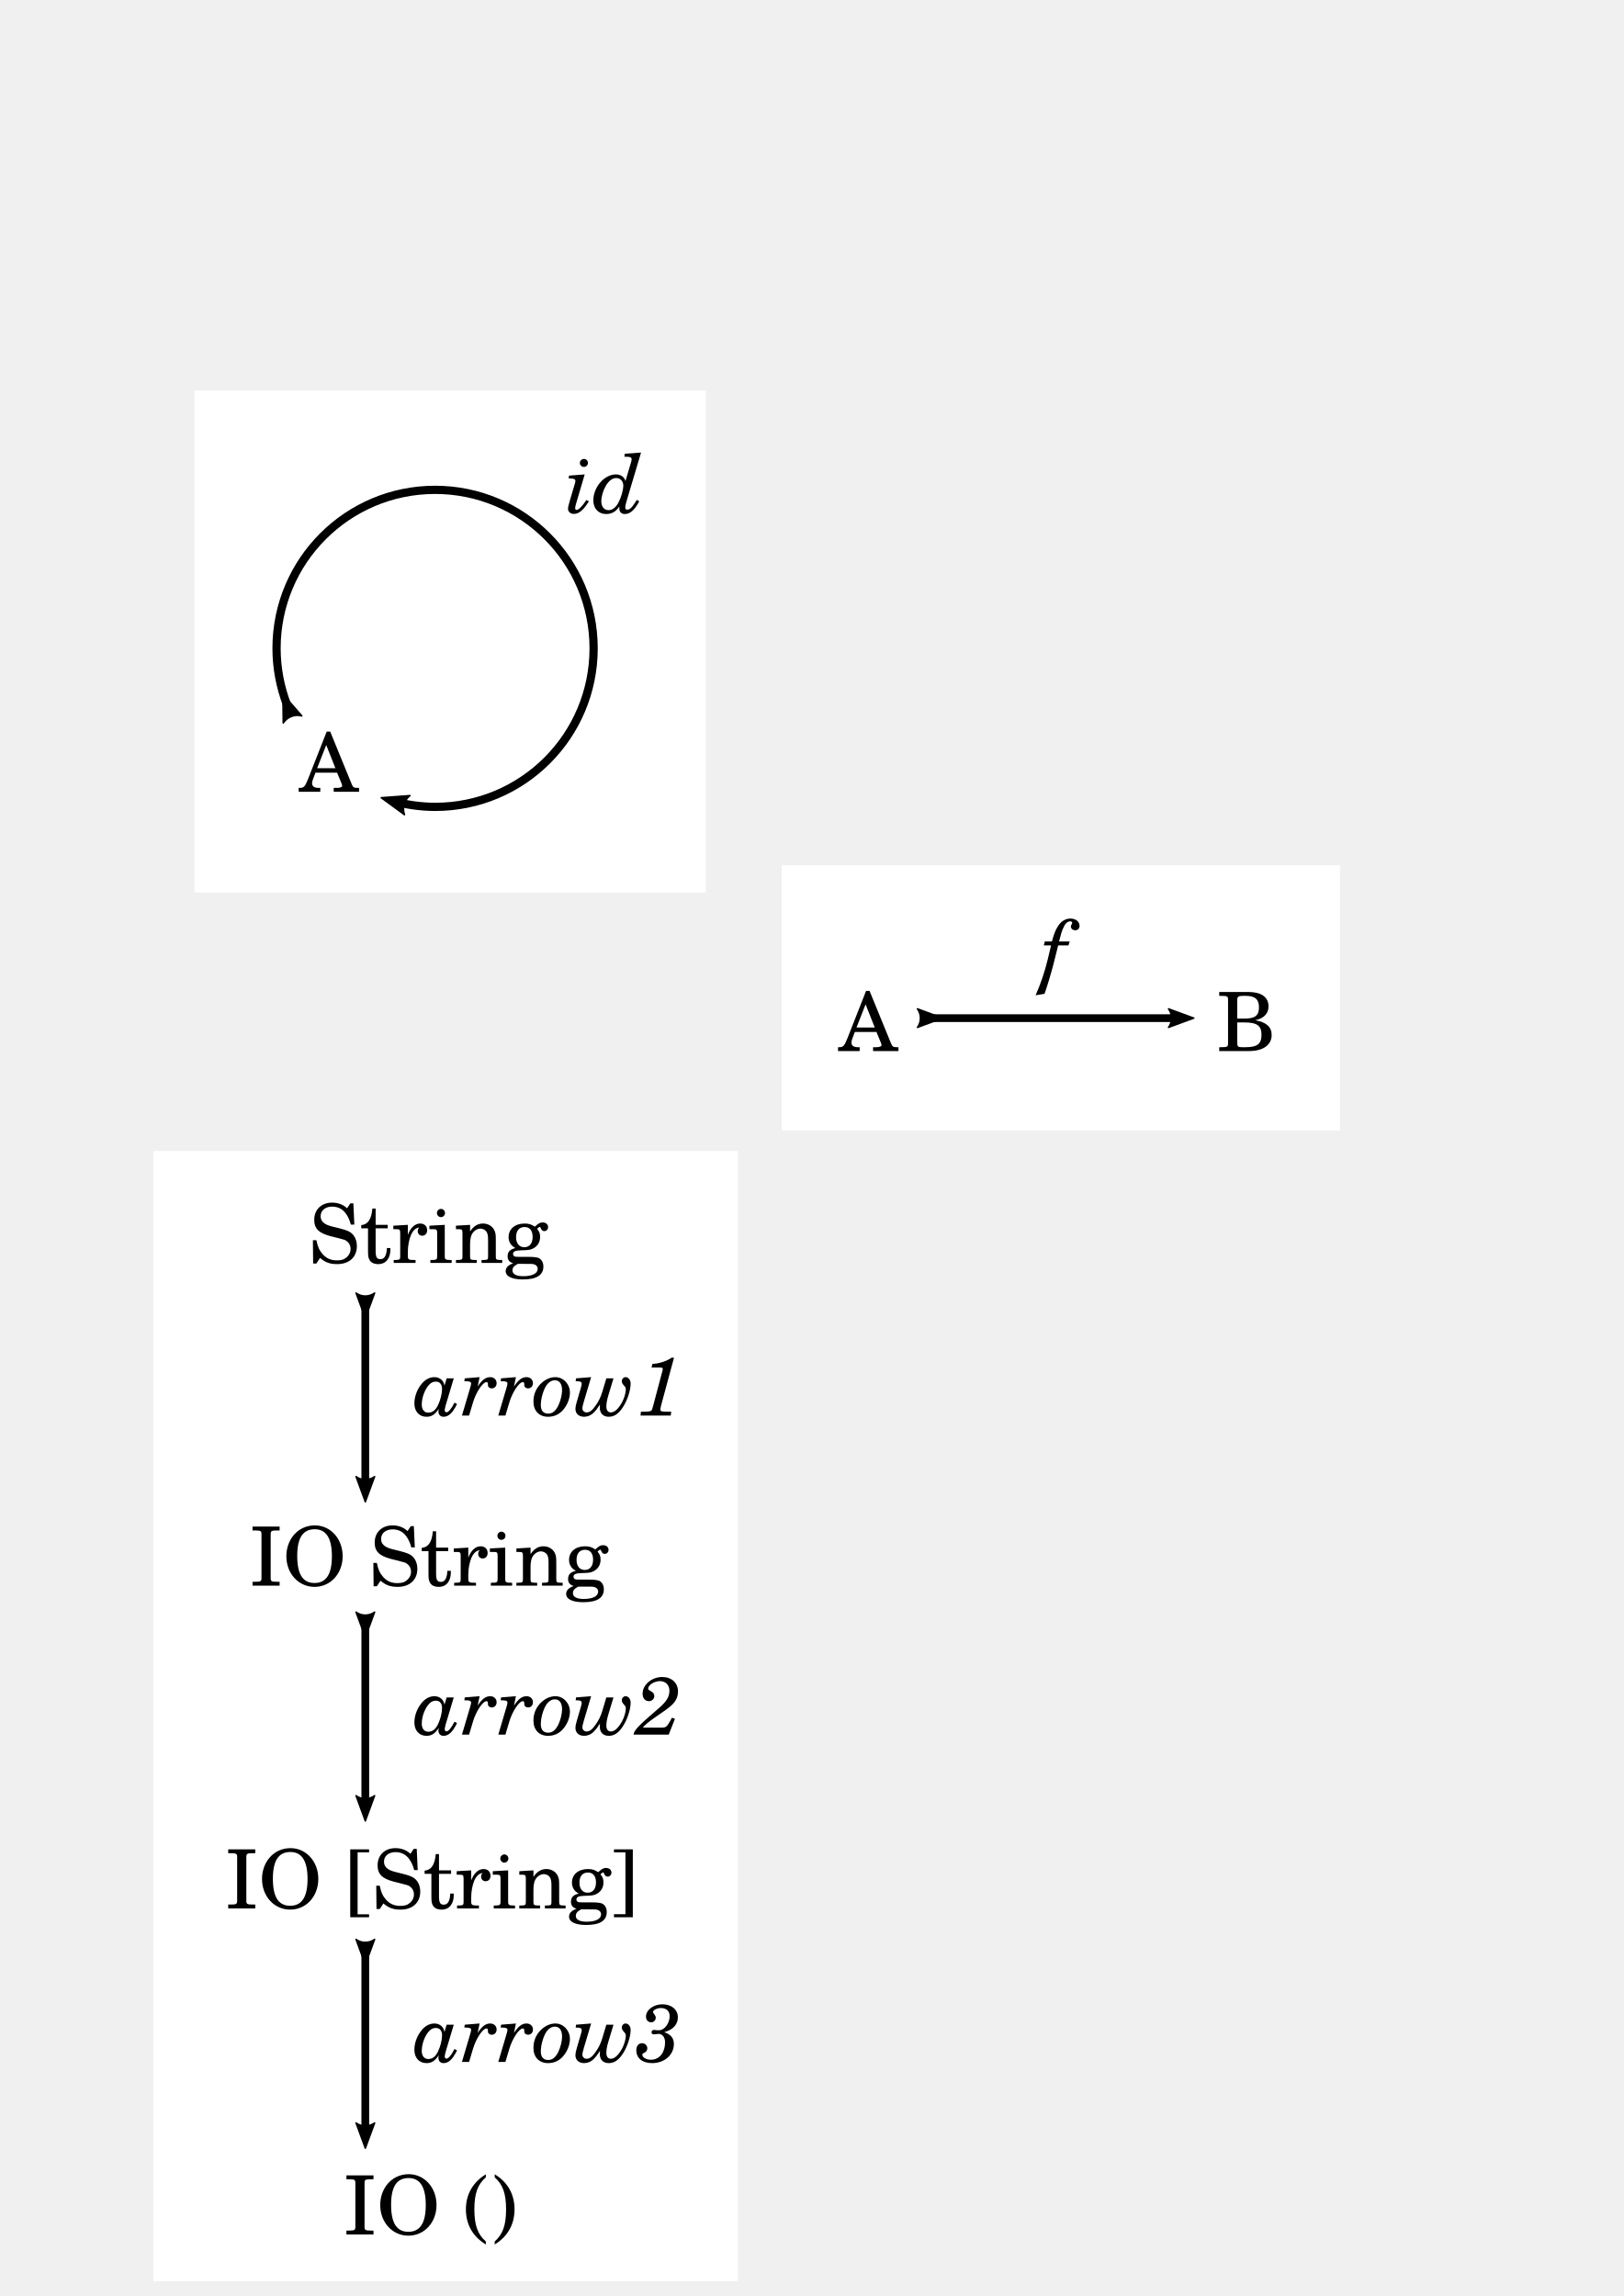
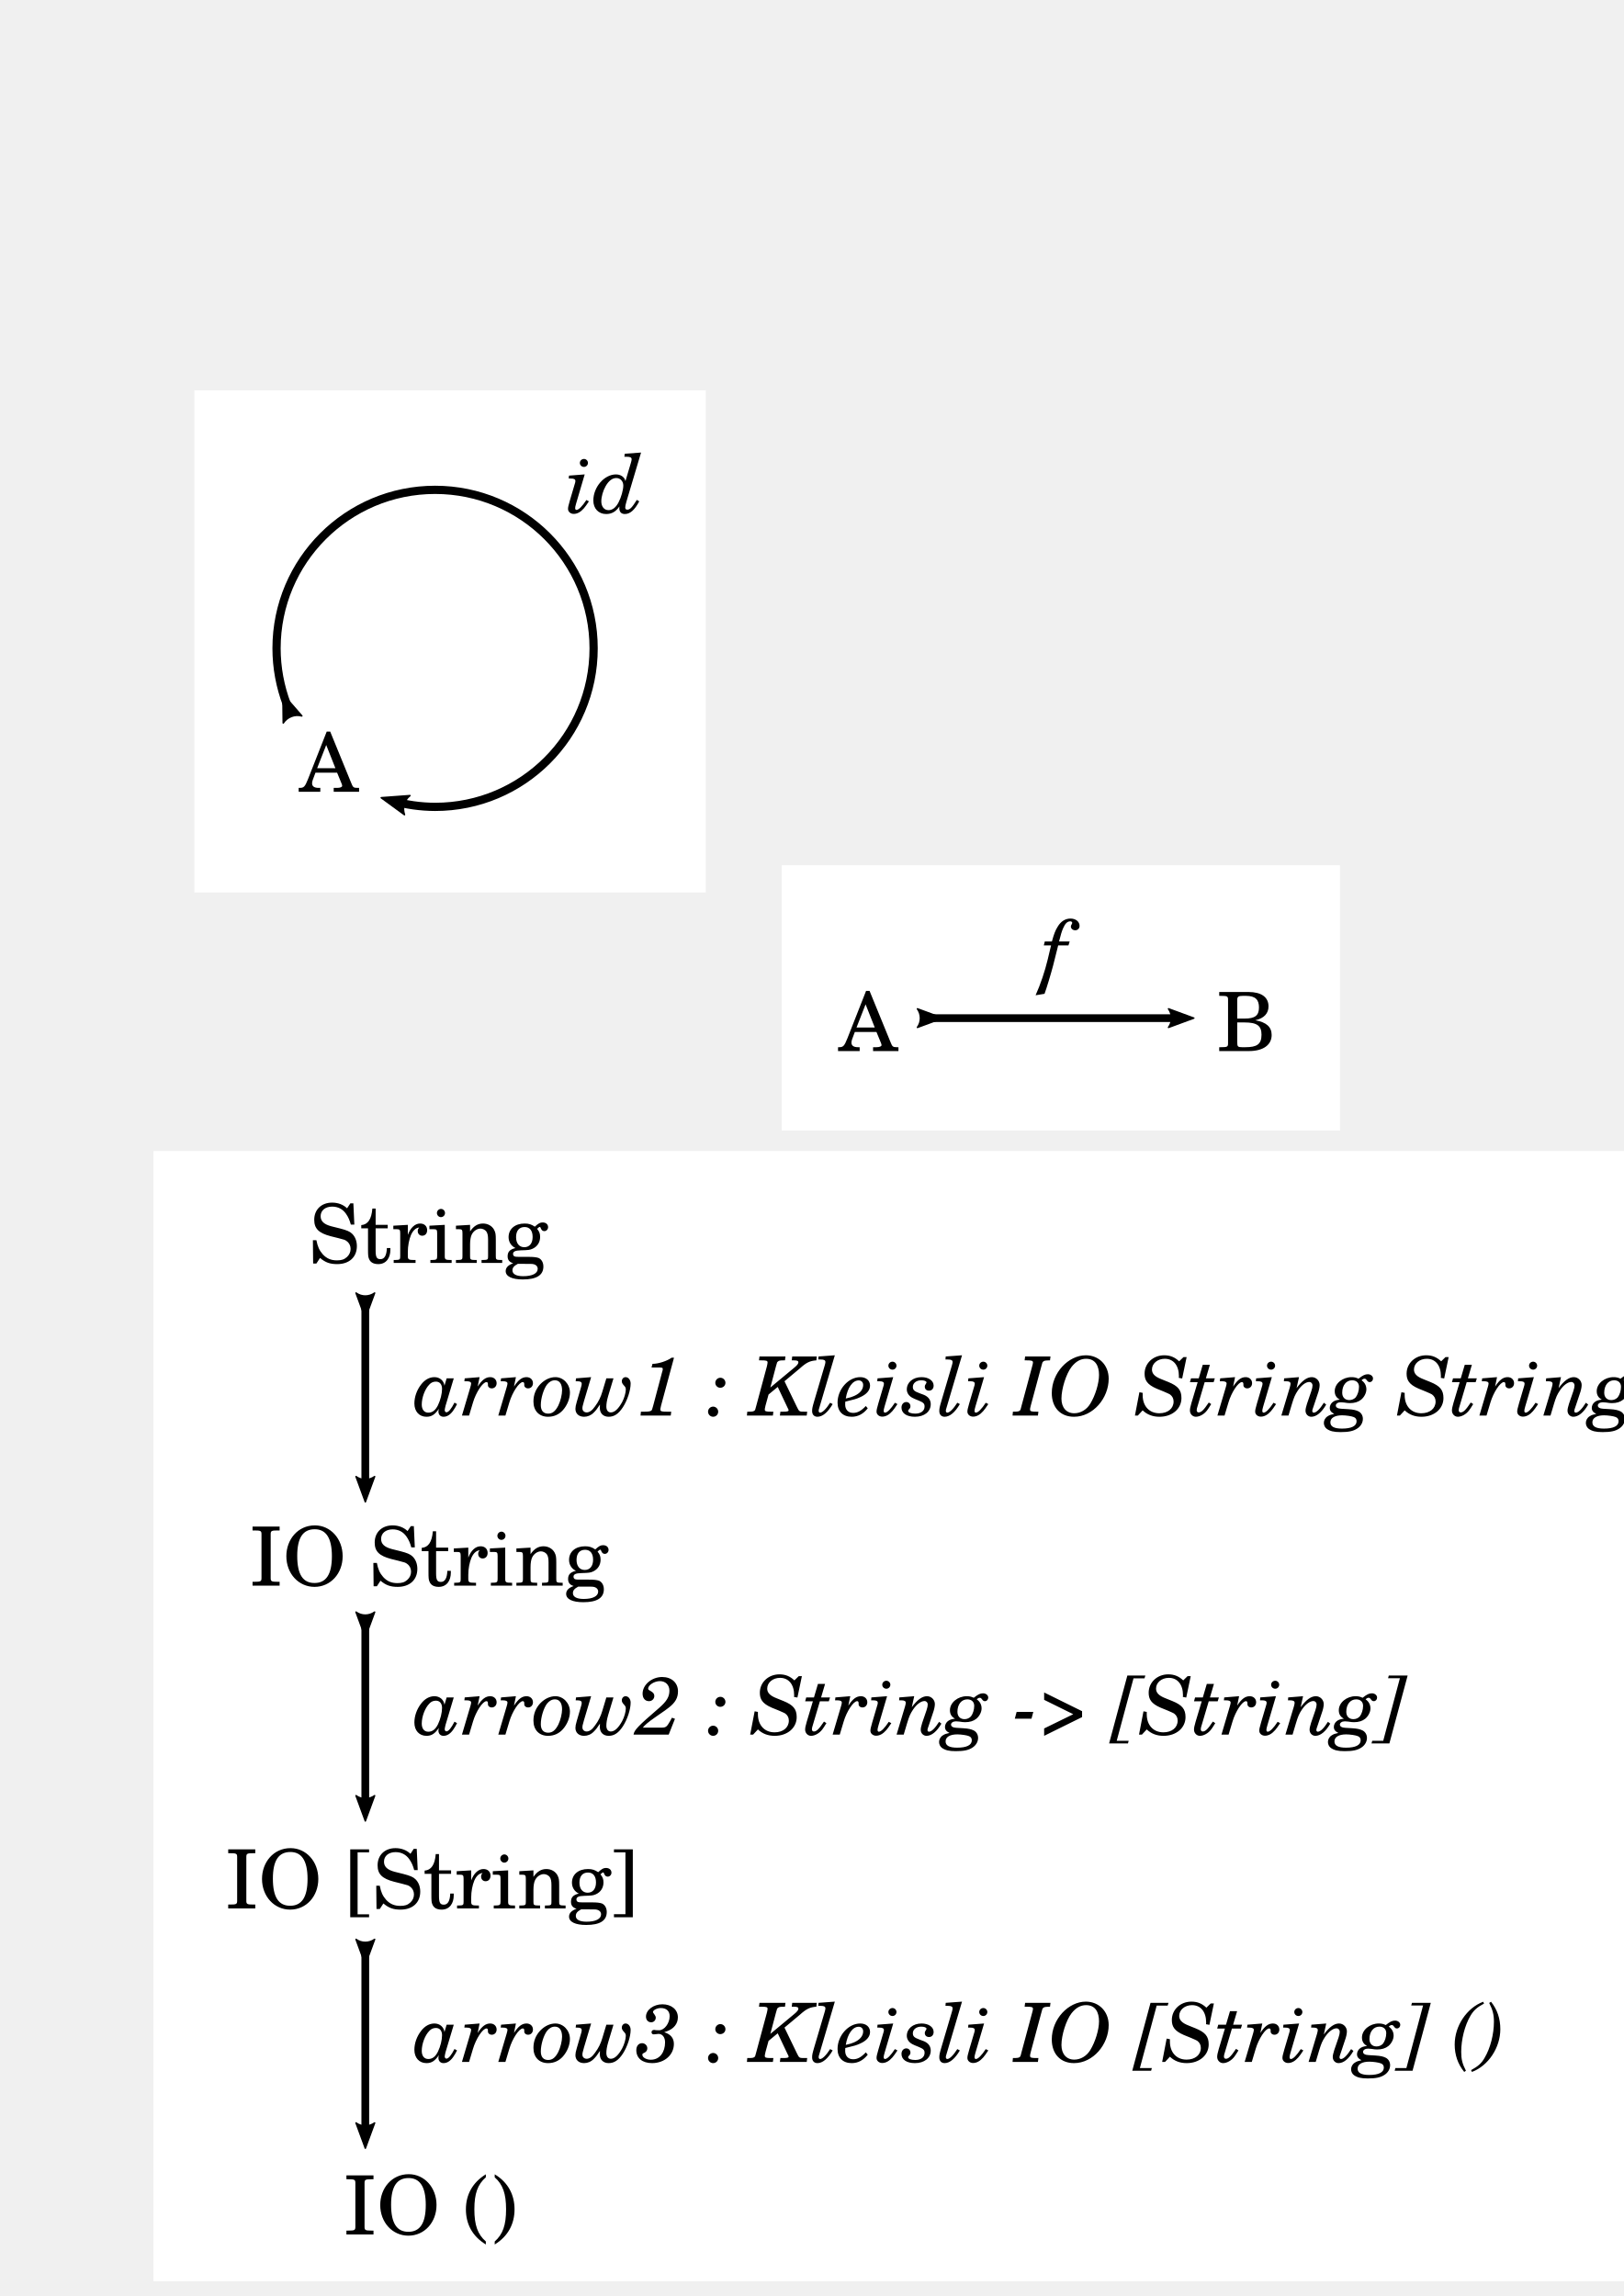
<svg xmlns="http://www.w3.org/2000/svg" width="210mm" height="297mm" viewBox="0 0 210 297" version="1.1" id="svg8">
  <defs id="defs2">
    <marker orient="auto" refY="0.0" refX="0.0" id="marker10425" style="overflow:visible">
      <path id="path10423" style="fill-rule:evenodd;stroke-width:0.625;stroke-linejoin:round;stroke:#000000;stroke-opacity:1;fill:#000000;fill-opacity:1" d="M 8.719,4.034 L -2.207,0.016 L 8.719,-4.002 C 6.973,-1.63 6.983,1.616 8.719,4.034 z " transform="scale(0.3) translate(-2.3,0)" />
    </marker>
    <marker orient="auto" refY="0.0" refX="0.0" id="marker10325" style="overflow:visible">
      <path id="path10323" style="fill-rule:evenodd;stroke-width:0.625;stroke-linejoin:round;stroke:#000000;stroke-opacity:1;fill:#000000;fill-opacity:1" d="M 8.719,4.034 L -2.207,0.016 L 8.719,-4.002 C 6.973,-1.63 6.983,1.616 8.719,4.034 z " transform="scale(0.3) translate(-2.3,0)" />
    </marker>
    <marker style="overflow:visible" id="marker9517" refX="0.0" refY="0.0" orient="auto">
      <path transform="scale(0.3) translate(-2.3,0)" d="M 8.719,4.034 L -2.207,0.016 L 8.719,-4.002 C 6.973,-1.63 6.983,1.616 8.719,4.034 z " style="fill-rule:evenodd;stroke-width:0.625;stroke-linejoin:round;stroke:#000000;stroke-opacity:1;fill:#000000;fill-opacity:1" id="path9515" />
    </marker>
    <marker style="overflow:visible" id="marker9429" refX="0.0" refY="0.0" orient="auto">
      <path transform="scale(0.3) translate(-2.3,0)" d="M 8.719,4.034 L -2.207,0.016 L 8.719,-4.002 C 6.973,-1.63 6.983,1.616 8.719,4.034 z " style="fill-rule:evenodd;stroke-width:0.625;stroke-linejoin:round;stroke:#000000;stroke-opacity:1;fill:#000000;fill-opacity:1" id="path9427" />
    </marker>
    <marker orient="auto" refY="0.0" refX="0.0" id="marker3802" style="overflow:visible">
      <path id="path3800" style="fill-rule:evenodd;stroke-width:0.625;stroke-linejoin:round;stroke:#000000;stroke-opacity:1;fill:#000000;fill-opacity:1" d="M 8.719,4.034 L -2.207,0.016 L 8.719,-4.002 C 6.973,-1.63 6.983,1.616 8.719,4.034 z " transform="scale(0.3) translate(-2.3,0)" />
    </marker>
    <marker orient="auto" refY="0.0" refX="0.0" id="marker3726" style="overflow:visible">
      <path id="path3724" style="fill-rule:evenodd;stroke-width:0.625;stroke-linejoin:round;stroke:#000000;stroke-opacity:1;fill:#000000;fill-opacity:1" d="M 8.719,4.034 L -2.207,0.016 L 8.719,-4.002 C 6.973,-1.63 6.983,1.616 8.719,4.034 z " transform="scale(0.3) translate(-2.3,0)" />
    </marker>
    <marker style="overflow:visible" id="marker3408" refX="0.0" refY="0.0" orient="auto">
      <path transform="scale(0.3) translate(-2.3,0)" d="M 8.719,4.034 L -2.207,0.016 L 8.719,-4.002 C 6.973,-1.63 6.983,1.616 8.719,4.034 z " style="fill-rule:evenodd;stroke-width:0.625;stroke-linejoin:round;stroke:#000000;stroke-opacity:1;fill:#000000;fill-opacity:1" id="path3406" />
    </marker>
    <marker orient="auto" refY="0.0" refX="0.0" id="marker3183" style="overflow:visible">
      <path id="path3181" style="fill-rule:evenodd;stroke-width:0.625;stroke-linejoin:round;stroke:#000000;stroke-opacity:1;fill:#000000;fill-opacity:1" d="M 8.719,4.034 L -2.207,0.016 L 8.719,-4.002 C 6.973,-1.63 6.983,1.616 8.719,4.034 z " transform="scale(0.6) translate(0,0)" />
    </marker>
    <marker orient="auto" refY="0.0" refX="0.0" id="Arrow2Sstart" style="overflow:visible">
      <path id="path860" style="fill-rule:evenodd;stroke-width:0.625;stroke-linejoin:round;stroke:#000000;stroke-opacity:1;fill:#000000;fill-opacity:1" d="M 8.719,4.034 L -2.207,0.016 L 8.719,-4.002 C 6.973,-1.63 6.983,1.616 8.719,4.034 z " transform="scale(0.3) translate(-2.3,0)" />
    </marker>
    <marker orient="auto" refY="0.0" refX="0.0" id="marker3051" style="overflow:visible">
      <path id="path3049" d="M 0.0,0.0 L 5.0,-5.0 L -12.5,0.0 L 5.0,5.0 L 0.0,0.0 z " style="fill-rule:evenodd;stroke:#000000;stroke-width:1pt;stroke-opacity:1;fill:#000000;fill-opacity:1" transform="scale(0.2) translate(6,0)" />
    </marker>
    <marker orient="auto" refY="0.0" refX="0.0" id="marker2993" style="overflow:visible">
      <path id="path2991" d="M 0.0,0.0 L 5.0,-5.0 L -12.5,0.0 L 5.0,5.0 L 0.0,0.0 z " style="fill-rule:evenodd;stroke:#000000;stroke-width:1pt;stroke-opacity:1;fill:#000000;fill-opacity:1" transform="scale(0.2) translate(6,0)" />
    </marker>
    <marker orient="auto" refY="0.0" refX="0.0" id="Arrow1Sstart" style="overflow:visible">
      <path id="path842" d="M 0.0,0.0 L 5.0,-5.0 L -12.5,0.0 L 5.0,5.0 L 0.0,0.0 z " style="fill-rule:evenodd;stroke:#000000;stroke-width:1pt;stroke-opacity:1;fill:#000000;fill-opacity:1" transform="scale(0.2) translate(6,0)" />
    </marker>
    <marker orient="auto" refY="0.0" refX="0.0" id="Arrow2Mstart" style="overflow:visible">
      <path id="path854" style="fill-rule:evenodd;stroke-width:0.625;stroke-linejoin:round;stroke:#000000;stroke-opacity:1;fill:#000000;fill-opacity:1" d="M 8.719,4.034 L -2.207,0.016 L 8.719,-4.002 C 6.973,-1.63 6.983,1.616 8.719,4.034 z " transform="scale(0.6) translate(0,0)" />
    </marker>
    <marker orient="auto" refY="0.0" refX="0.0" id="Arrow2Send" style="overflow:visible;">
      <path id="path863" style="fill-rule:evenodd;stroke-width:0.625;stroke-linejoin:round;stroke:#000000;stroke-opacity:1;fill:#000000;fill-opacity:1" d="M 8.719,4.034 L -2.207,0.016 L 8.719,-4.002 C 6.973,-1.63 6.983,1.616 8.719,4.034 z " transform="scale(0.3) rotate(180) translate(-2.3,0)" />
    </marker>
    <marker orient="auto" refY="0.0" refX="0.0" id="Arrow2Mend" style="overflow:visible;">
      <path id="path857" style="fill-rule:evenodd;stroke-width:0.625;stroke-linejoin:round;stroke:#000000;stroke-opacity:1;fill:#000000;fill-opacity:1" d="M 8.719,4.034 L -2.207,0.016 L 8.719,-4.002 C 6.973,-1.63 6.983,1.616 8.719,4.034 z " transform="scale(0.6) rotate(180) translate(0,0)" />
    </marker>
    <marker orient="auto" refY="0.0" refX="0.0" id="Arrow1Mstart" style="overflow:visible">
      <path id="path836" d="M 0.0,0.0 L 5.0,-5.0 L -12.5,0.0 L 5.0,5.0 L 0.0,0.0 z " style="fill-rule:evenodd;stroke:#000000;stroke-width:1pt;stroke-opacity:1;fill:#000000;fill-opacity:1" transform="scale(0.4) translate(10,0)" />
    </marker>
  </defs>
  <g id="layer1">
-     <rect style="opacity:1;fill:#ffffff;fill-opacity:1;stroke:none;stroke-width:1.462;stroke-miterlimit:4;stroke-dasharray:none;stroke-opacity:1" id="rect11273" width="75.595" height="146.205" x="19.844" y="148.892" />
+     <rect style="opacity:1;fill:#ffffff;fill-opacity:1;stroke:none;stroke-width:2.391;stroke-miterlimit:4;stroke-dasharray:none;stroke-opacity:1" id="rect11273" width="202.217" height="146.205" x="19.844" y="148.892" />
    <rect y="111.922" x="101.109" height="34.324" width="72.193" id="rect3694" style="opacity:1;fill:#ffffff;fill-opacity:1;stroke:none;stroke-width:0.692;stroke-miterlimit:4;stroke-dasharray:none;stroke-opacity:1" />
    <rect style="opacity:1;fill:#ffffff;fill-opacity:1;stroke:none;stroke-width:0.911;stroke-miterlimit:4;stroke-dasharray:none;stroke-opacity:1" id="rect3692" width="66.146" height="64.94" x="25.135" y="50.501" />
    <text xml:space="preserve" style="font-style:normal;font-variant:normal;font-weight:normal;font-stretch:normal;font-size:10.583px;line-height:1.25;font-family:'Computer Modern';-inkscape-font-specification:'Computer Modern';letter-spacing:0px;word-spacing:0px;fill:#000000;fill-opacity:1;stroke:none;stroke-width:0.265" x="-1.512" y="170" id="text16">
      <tspan id="tspan14" x="-1.512" y="179.364" style="stroke-width:0.265" />
    </text>
    <path style="opacity:1;fill:none;fill-opacity:1;stroke:#000000;stroke-width:1.065;stroke-miterlimit:4;stroke-dasharray:none;stroke-opacity:1;marker-start:url(#Arrow2Sstart);marker-end:url(#Arrow2Sstart)" d="m 50.696,103.582 c 1.813,0.519 3.689,0.786 5.575,0.792 11.325,0 20.505,-9.18 20.505,-20.505 0,-11.325 -9.18,-20.505 -20.505,-20.505 -11.325,0 -20.505,9.18 -20.505,20.505 0.003,2.487 0.458,4.952 1.343,7.276" id="path22" />
    <text id="text3398" y="135.959" x="108.464" style="font-style:normal;font-variant:normal;font-weight:normal;font-stretch:normal;font-size:10.583px;line-height:1.25;font-family:'Computer Modern';-inkscape-font-specification:'Computer Modern';letter-spacing:0px;word-spacing:0px;fill:#000000;fill-opacity:1;stroke:none;stroke-width:0.265" xml:space="preserve">
      <tspan id="tspan3396" style="font-style:normal;font-variant:normal;font-weight:normal;font-stretch:normal;font-family:'TeX Gyre Schola';-inkscape-font-specification:'TeX Gyre Schola';stroke-width:0.265" y="135.959" x="108.464">A</tspan>
    </text>
    <text xml:space="preserve" style="font-style:normal;font-variant:normal;font-weight:normal;font-stretch:normal;font-size:10.583px;line-height:1.25;font-family:'TeX Gyre Schola';-inkscape-font-specification:'TeX Gyre Schola';letter-spacing:0px;word-spacing:0px;fill:#000000;fill-opacity:1;stroke:none;stroke-width:0.265;" x="157.374" y="135.959" id="text3402">
      <tspan x="157.374" y="135.959" style="font-style:normal;font-variant:normal;font-weight:normal;font-stretch:normal;font-family:'TeX Gyre Schola';-inkscape-font-specification:'TeX Gyre Schola';stroke-width:0.265;" id="tspan3400">B</tspan>
    </text>
    <path style="fill:none;stroke:#000000;stroke-width:1;stroke-linecap:butt;stroke-linejoin:miter;stroke-miterlimit:4;stroke-dasharray:none;stroke-opacity:1;marker-start:url(#marker3408);marker-end:url(#marker3408)" d="M 153.051,131.703 H 120.577" id="path3404" />
    <text id="text3682" y="66.335" x="73.184" style="font-style:normal;font-variant:normal;font-weight:normal;font-stretch:normal;font-size:10.583px;line-height:1.25;font-family:'Computer Modern';-inkscape-font-specification:'Computer Modern';letter-spacing:0px;word-spacing:0px;fill:#000000;fill-opacity:1;stroke:none;stroke-width:0.265" xml:space="preserve">
      <tspan id="tspan3680" style="font-style:italic;font-variant:normal;font-weight:normal;font-stretch:normal;font-family:'TeX Gyre Schola';-inkscape-font-specification:'TeX Gyre Schola Italic';stroke-width:0.265" y="66.335" x="73.184">id</tspan>
    </text>
    <text xml:space="preserve" style="font-style:normal;font-variant:normal;font-weight:normal;font-stretch:normal;font-size:10.583px;line-height:1.25;font-family:'Computer Modern';-inkscape-font-specification:'Computer Modern';letter-spacing:0px;word-spacing:0px;fill:#000000;fill-opacity:1;stroke:none;stroke-width:0.265" x="38.706" y="102.417" id="text3686">
      <tspan x="38.706" y="102.417" style="font-style:normal;font-variant:normal;font-weight:normal;font-stretch:normal;font-family:'TeX Gyre Schola';-inkscape-font-specification:'TeX Gyre Schola';stroke-width:0.265" id="tspan3684">A</tspan>
    </text>
    <text xml:space="preserve" style="font-style:normal;font-variant:normal;font-weight:normal;font-stretch:normal;font-size:10.583px;line-height:1.25;font-family:'Computer Modern';-inkscape-font-specification:'Computer Modern';letter-spacing:0px;word-spacing:0px;fill:#000000;fill-opacity:1;stroke:none;stroke-width:0.265" x="134.656" y="126.605" id="text3690">
      <tspan x="134.656" y="126.605" style="font-style:italic;font-variant:normal;font-weight:normal;font-stretch:normal;font-family:'TeX Gyre Schola';-inkscape-font-specification:'TeX Gyre Schola Italic';stroke-width:0.265" id="tspan3688">f</tspan>
    </text>
    <text xml:space="preserve" style="font-style:normal;font-variant:normal;font-weight:normal;font-stretch:normal;font-size:10.583px;line-height:1.25;font-family:'Computer Modern';-inkscape-font-specification:'Computer Modern';letter-spacing:0px;word-spacing:0px;fill:#000000;fill-opacity:1;stroke:none;stroke-width:0.265" x="39.92" y="163.362" id="text3712">
      <tspan x="39.92" y="163.362" style="font-style:normal;font-variant:normal;font-weight:normal;font-stretch:normal;font-family:'TeX Gyre Schola';-inkscape-font-specification:'TeX Gyre Schola';stroke-width:0.265" id="tspan3710">String</tspan>
    </text>
    <path id="path3718" d="M 47.245,192.926 V 169.18" style="fill:none;stroke:#000000;stroke-width:1;stroke-linecap:butt;stroke-linejoin:miter;stroke-miterlimit:4;stroke-dasharray:none;stroke-opacity:1;marker-start:url(#marker3726);marker-end:url(#marker3802)" />
    <text id="text3722" y="183.112" x="53.58" style="font-style:normal;font-variant:normal;font-weight:normal;font-stretch:normal;font-size:10.583px;line-height:1.25;font-family:'Computer Modern';-inkscape-font-specification:'Computer Modern';letter-spacing:0px;word-spacing:0px;fill:#000000;fill-opacity:1;stroke:none;stroke-width:0.265" xml:space="preserve">
-       <tspan id="tspan3720" style="font-style:italic;font-variant:normal;font-weight:normal;font-stretch:normal;font-family:'TeX Gyre Schola';-inkscape-font-specification:'TeX Gyre Schola Italic';stroke-width:0.265" y="183.112" x="53.58">arrow1</tspan>
+       <tspan id="tspan3720" style="font-style:italic;font-variant:normal;font-weight:normal;font-stretch:normal;font-family:'TeX Gyre Schola';-inkscape-font-specification:'TeX Gyre Schola Italic';stroke-width:0.265" y="183.112" x="53.58">arrow1 : Kleisli IO String String</tspan>
    </text>
    <text id="text4148" y="205.113" x="32.258" style="font-style:normal;font-variant:normal;font-weight:normal;font-stretch:normal;font-size:10.583px;line-height:1.25;font-family:'Computer Modern';-inkscape-font-specification:'Computer Modern';letter-spacing:0px;word-spacing:0px;fill:#000000;fill-opacity:1;stroke:none;stroke-width:0.265" xml:space="preserve">
      <tspan id="tspan4146" style="font-style:normal;font-variant:normal;font-weight:normal;font-stretch:normal;font-family:'TeX Gyre Schola';-inkscape-font-specification:'TeX Gyre Schola';stroke-width:0.265" y="205.113" x="32.258">IO String</tspan>
    </text>
    <text xml:space="preserve" style="font-style:normal;font-variant:normal;font-weight:normal;font-stretch:normal;font-size:10.583px;line-height:1.25;font-family:'Computer Modern';-inkscape-font-specification:'Computer Modern';letter-spacing:0px;word-spacing:0px;fill:#000000;fill-opacity:1;stroke:none;stroke-width:0.265" x="29.109" y="246.865" id="text4152">
      <tspan x="29.109" y="246.865" style="font-style:normal;font-variant:normal;font-weight:normal;font-stretch:normal;font-family:'TeX Gyre Schola';-inkscape-font-specification:'TeX Gyre Schola';stroke-width:0.265" id="tspan4150">IO [String]</tspan>
    </text>
    <text id="text4156" y="289.039" x="44.397" style="font-style:normal;font-variant:normal;font-weight:normal;font-stretch:normal;font-size:10.583px;line-height:1.25;font-family:'Computer Modern';-inkscape-font-specification:'Computer Modern';letter-spacing:0px;word-spacing:0px;fill:#000000;fill-opacity:1;stroke:none;stroke-width:0.265" xml:space="preserve">
      <tspan id="tspan4154" style="font-style:normal;font-variant:normal;font-weight:normal;font-stretch:normal;font-family:'TeX Gyre Schola';-inkscape-font-specification:'TeX Gyre Schola';stroke-width:0.265" y="289.039" x="44.397">IO ()</tspan>
    </text>
    <path style="fill:none;stroke:#000000;stroke-width:1;stroke-linecap:butt;stroke-linejoin:miter;stroke-miterlimit:4;stroke-dasharray:none;stroke-opacity:1;marker-start:url(#marker9429);marker-end:url(#marker9517)" d="M 47.245,234.202 V 210.456" id="path9421" />
    <text xml:space="preserve" style="font-style:normal;font-variant:normal;font-weight:normal;font-stretch:normal;font-size:10.583px;line-height:1.25;font-family:'Computer Modern';-inkscape-font-specification:'Computer Modern';letter-spacing:0px;word-spacing:0px;fill:#000000;fill-opacity:1;stroke:none;stroke-width:0.265" x="53.58" y="224.386" id="text9425">
-       <tspan x="53.58" y="224.386" style="font-style:italic;font-variant:normal;font-weight:normal;font-stretch:normal;font-family:'TeX Gyre Schola';-inkscape-font-specification:'TeX Gyre Schola Italic';stroke-width:0.265" id="tspan9423">arrow2</tspan>
+       <tspan x="53.58" y="224.386" style="font-style:italic;font-variant:normal;font-weight:normal;font-stretch:normal;font-family:'TeX Gyre Schola';-inkscape-font-specification:'TeX Gyre Schola Italic';stroke-width:0.265" id="tspan9423">arrow2 : String -&gt; [String]</tspan>
    </text>
    <path id="path10317" d="M 47.245,276.535 V 252.789" style="fill:none;stroke:#000000;stroke-width:1;stroke-linecap:butt;stroke-linejoin:miter;stroke-miterlimit:4;stroke-dasharray:none;stroke-opacity:1;marker-start:url(#marker10325);marker-end:url(#marker10425)" />
    <text id="text10321" y="266.72" x="53.58" style="font-style:normal;font-variant:normal;font-weight:normal;font-stretch:normal;font-size:10.583px;line-height:1.25;font-family:'Computer Modern';-inkscape-font-specification:'Computer Modern';letter-spacing:0px;word-spacing:0px;fill:#000000;fill-opacity:1;stroke:none;stroke-width:0.265" xml:space="preserve">
-       <tspan id="tspan10319" style="font-style:italic;font-variant:normal;font-weight:normal;font-stretch:normal;font-family:'TeX Gyre Schola';-inkscape-font-specification:'TeX Gyre Schola Italic';stroke-width:0.265" y="266.72" x="53.58">arrow3</tspan>
+       <tspan id="tspan10319" style="font-style:italic;font-variant:normal;font-weight:normal;font-stretch:normal;font-family:'TeX Gyre Schola';-inkscape-font-specification:'TeX Gyre Schola Italic';stroke-width:0.265" y="266.72" x="53.58">arrow3 : Kleisli IO [String] ()</tspan>
    </text>
  </g>
</svg>
